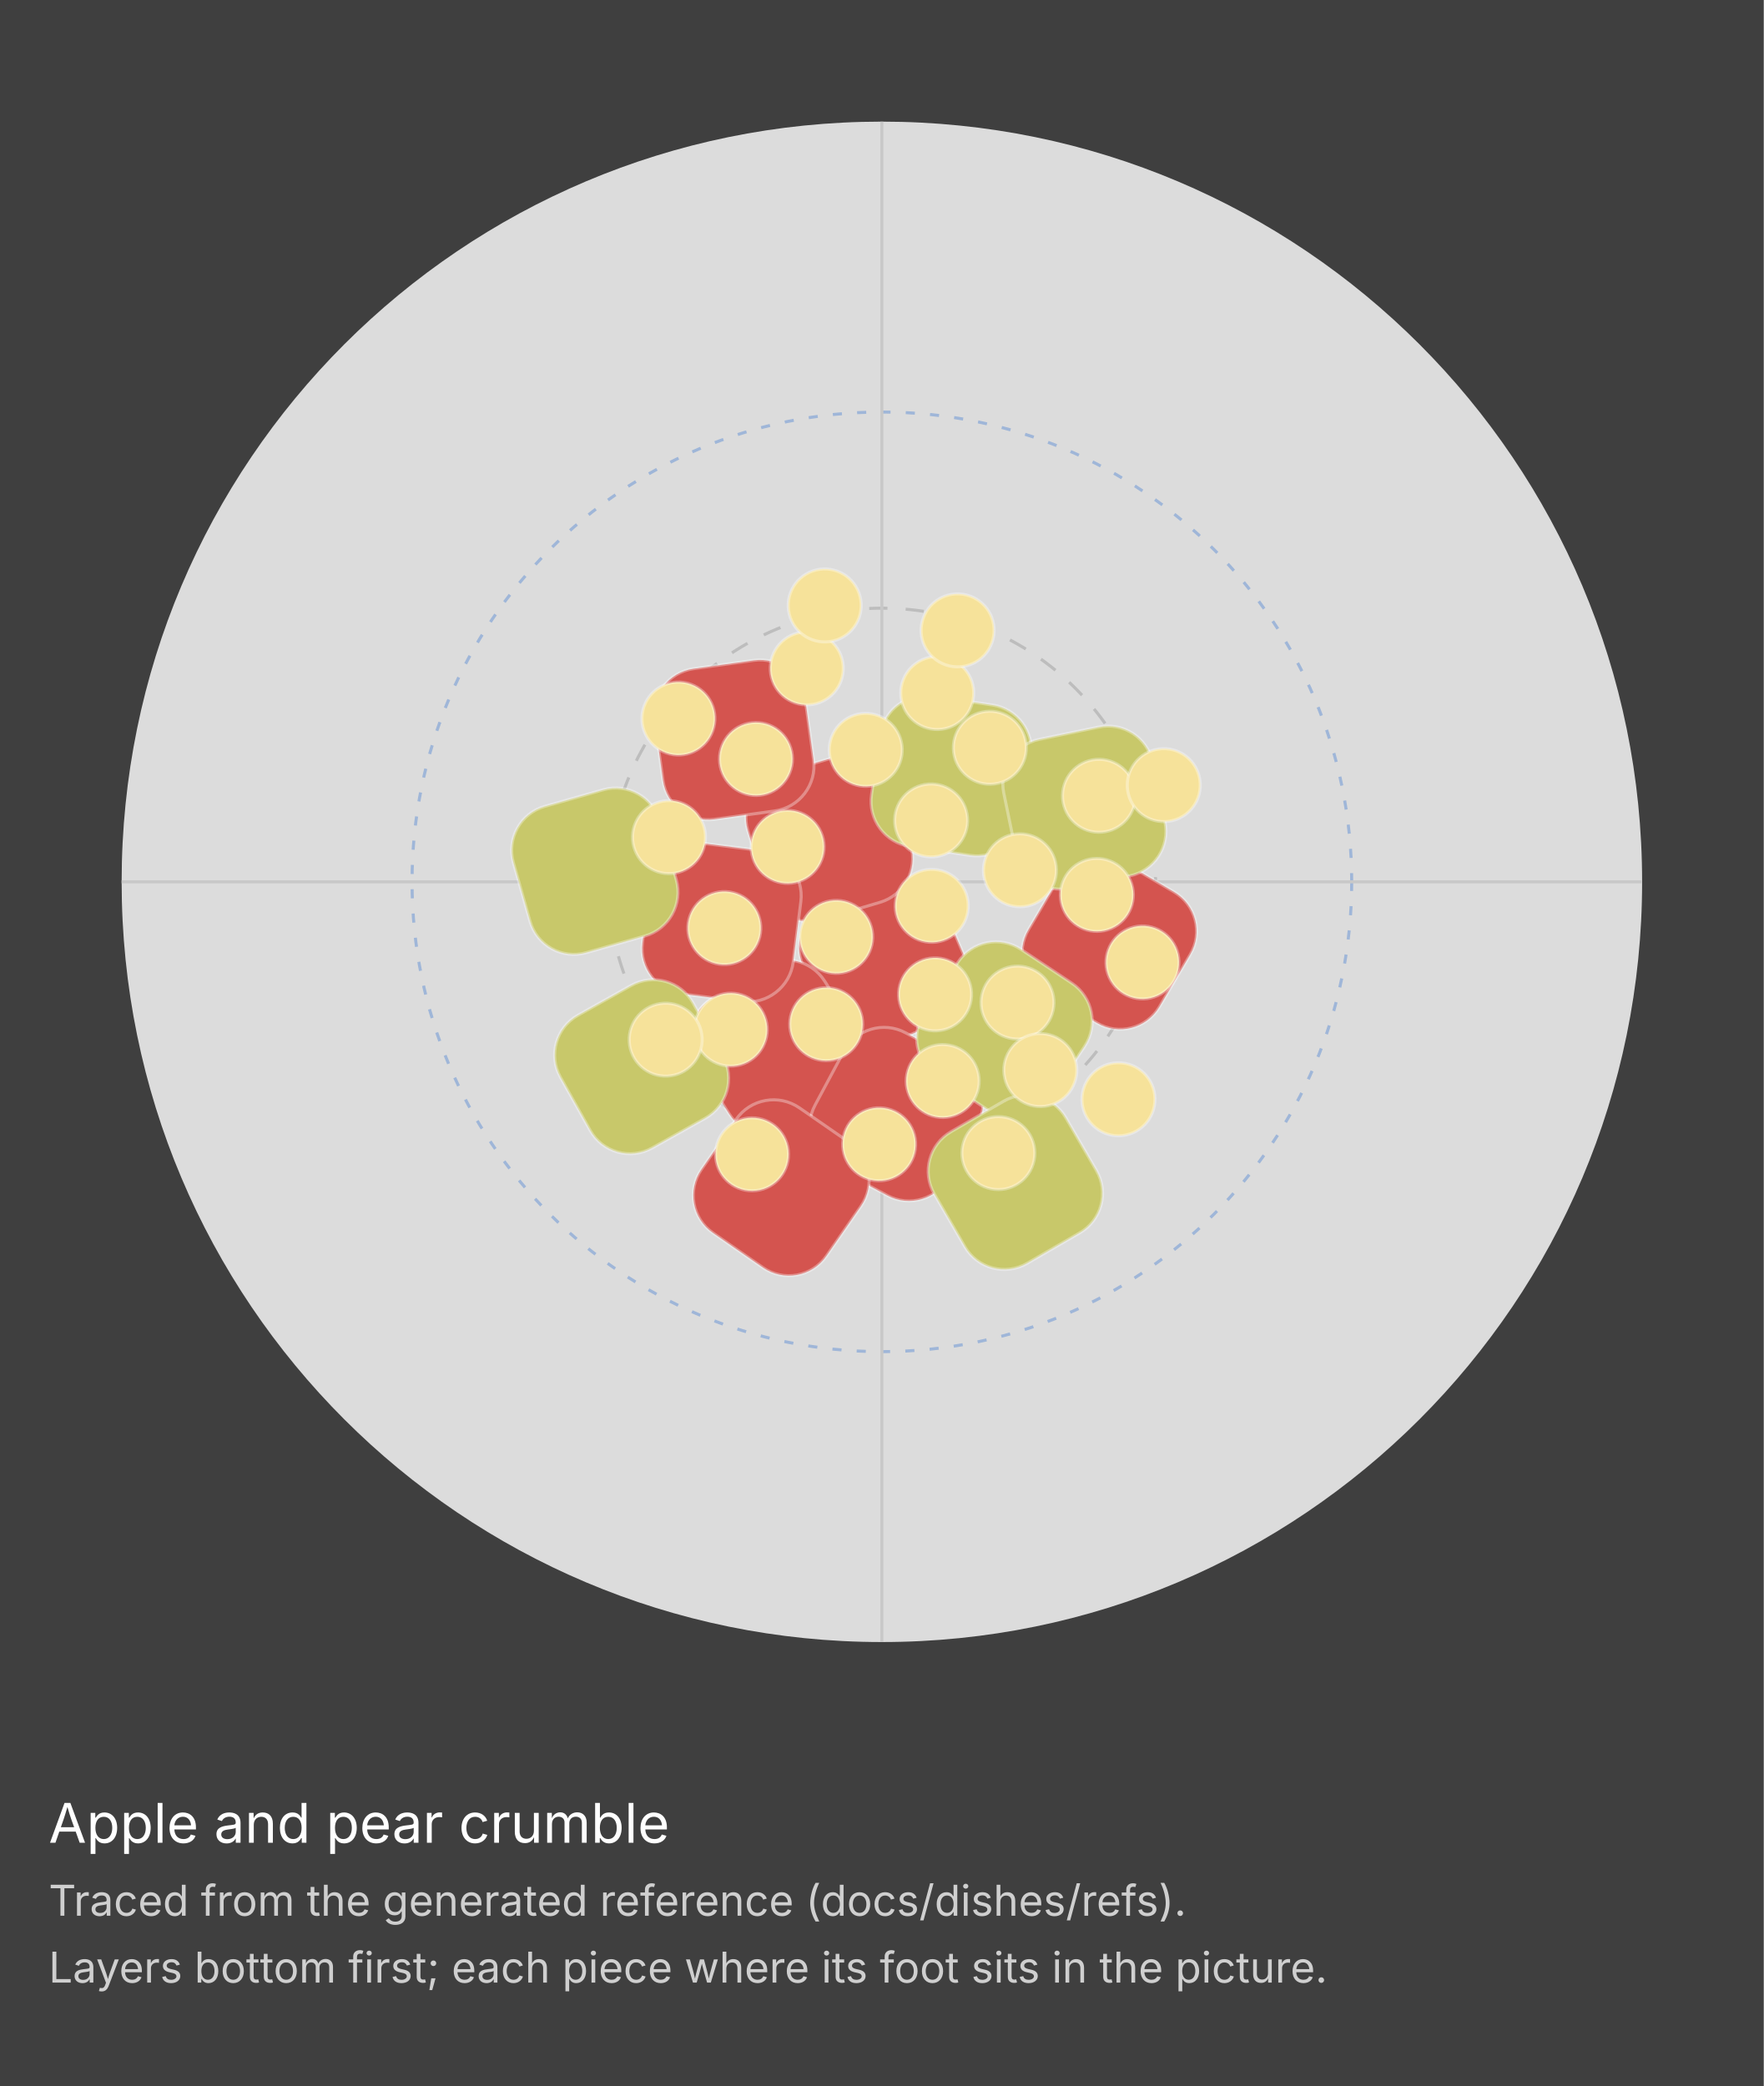
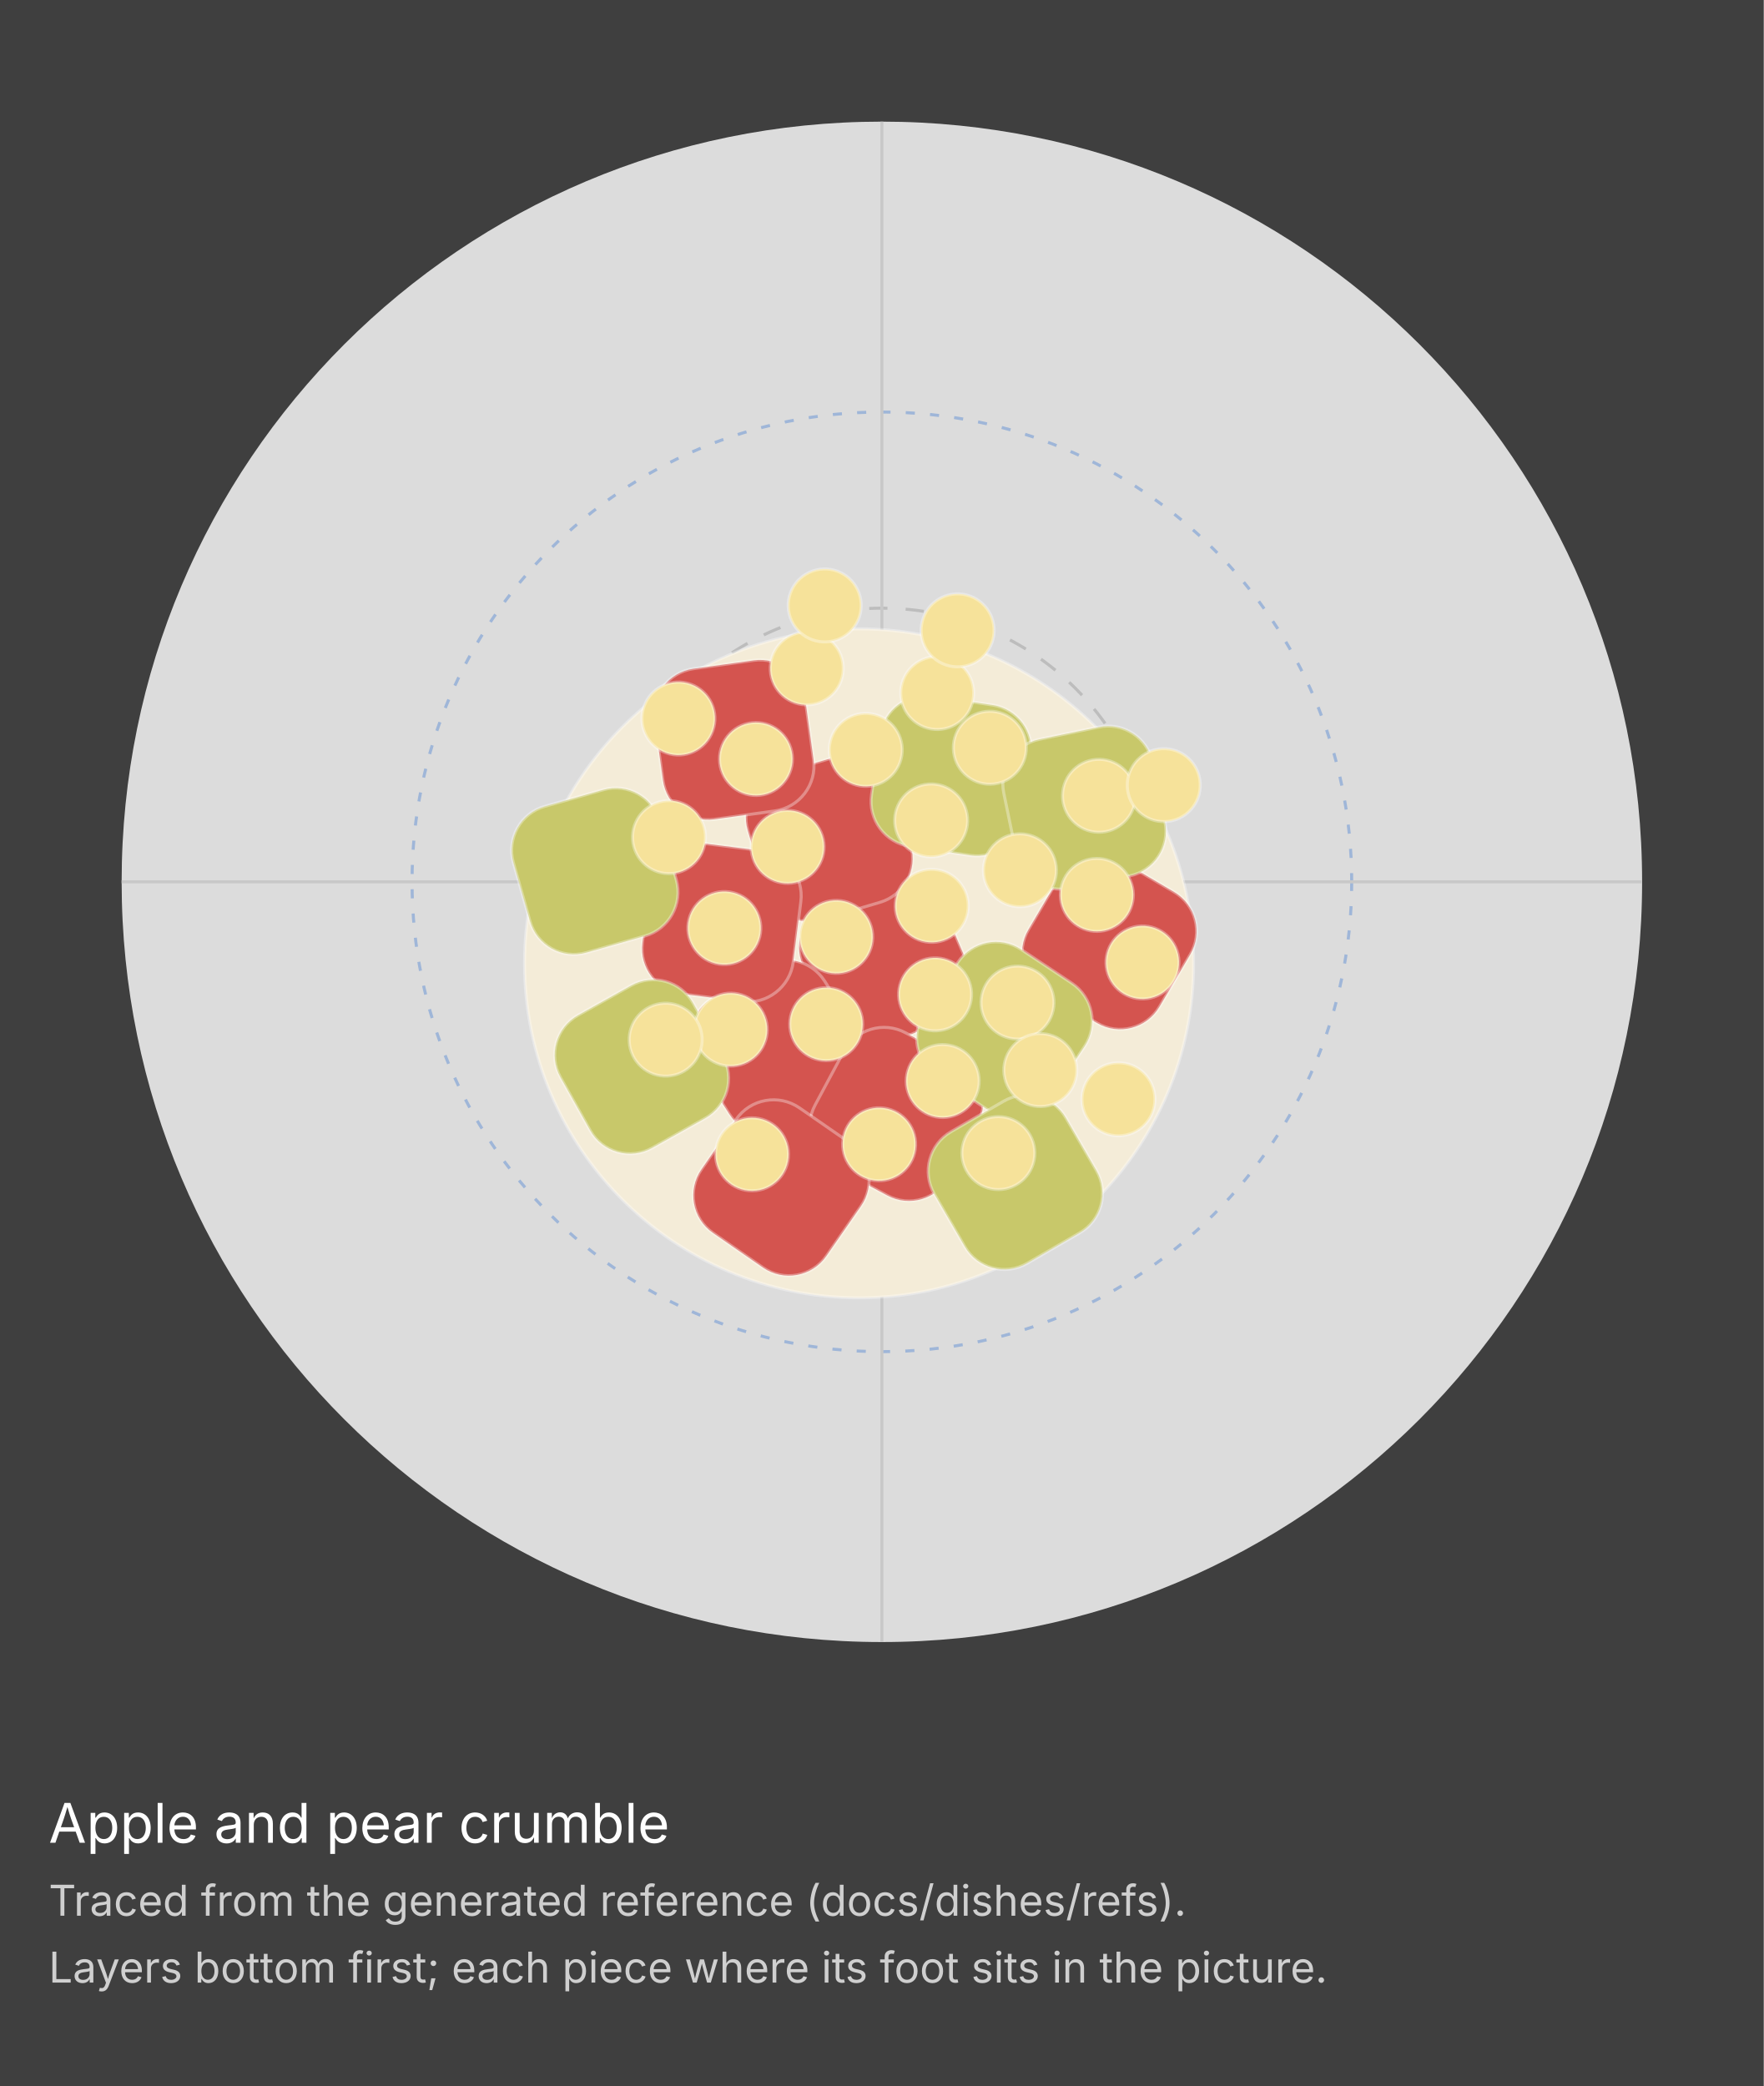
<svg xmlns="http://www.w3.org/2000/svg" width="580" height="686">
  <rect width="580" height="686" fill="#3f3f3f" />
  <circle cx="290.0" cy="290.0" r="250.0" fill="#dcdcdc" />
  <circle cx="290.0" cy="290.0" r="90.0" fill="none" stroke="#bdbdbd" stroke-dasharray="6 6" />
  <circle cx="290.0" cy="290.0" r="154.5" fill="none" stroke="#9fb6d8" stroke-dasharray="3 5" />
  <line x1="40.0" y1="290.0" x2="540.0" y2="290.0" stroke="#c8c8c8" />
  <line x1="290.0" y1="40.0" x2="290.0" y2="540.0" stroke="#c8c8c8" />
+   <circle transform="translate(282.5 316.8) rotate(0)" r="110.0" fill="#f4ecd8" stroke="#ffffff55" />
  <rect transform="translate(290.9 316.7) rotate(66.79135)" x="-25.0" y="-25.0" width="50.0" height="50.0" rx="15.0" fill="#d4544f" stroke="#ffffff55" />
  <rect transform="translate(255.5 344.5) rotate(57.32976)" x="-25.0" y="-25.0" width="50.0" height="50.0" rx="15.0" fill="#d4544f" stroke="#ffffff55" />
  <rect transform="translate(272.7 275.6) rotate(73.52972)" x="-25.0" y="-25.0" width="50.0" height="50.0" rx="15.0" fill="#d4544f" stroke="#ffffff55" />
  <rect transform="translate(294.8 366.4) rotate(118.1889)" x="-25.0" y="-25.0" width="50.0" height="50.0" rx="15.0" fill="#d4544f" stroke="#ffffff55" />
  <rect transform="translate(237.3 303.3) rotate(97.18276)" x="-25.0" y="-25.0" width="50.0" height="50.0" rx="15.0" fill="#d4544f" stroke="#ffffff55" />
  <rect transform="translate(364.8 309.8) rotate(120.5023)" x="-25.0" y="-25.0" width="50.0" height="50.0" rx="15.0" fill="#d4544f" stroke="#ffffff55" />
  <rect transform="translate(256.9 390.6) rotate(124.7393)" x="-25.0" y="-25.0" width="50.0" height="50.0" rx="15.0" fill="#d4544f" stroke="#ffffff55" />
  <rect transform="translate(241.4 243.3) rotate(82.11442)" x="-25.0" y="-25.0" width="50.0" height="50.0" rx="15.0" fill="#d4544f" stroke="#ffffff55" />
  <rect transform="translate(330.3 338.6) rotate(123.6439)" x="-25.0" y="-25.0" width="50.0" height="50.0" rx="15.0" fill="#c8c86a" stroke="#ffffff55" />
  <rect transform="translate(211.0 350.8) rotate(60.75853)" x="-25.0" y="-25.0" width="50.0" height="50.0" rx="15.0" fill="#c8c86a" stroke="#ffffff55" />
  <rect transform="translate(312.8 255.1) rotate(98.46488)" x="-25.0" y="-25.0" width="50.0" height="50.0" rx="15.0" fill="#c8c86a" stroke="#ffffff55" />
  <rect transform="translate(333.9 388.8) rotate(59.91502)" x="-25.0" y="-25.0" width="50.0" height="50.0" rx="15.0" fill="#c8c86a" stroke="#ffffff55" />
  <rect transform="translate(195.6 286.5) rotate(74.15639)" x="-25.0" y="-25.0" width="50.0" height="50.0" rx="15.0" fill="#c8c86a" stroke="#ffffff55" />
  <rect transform="translate(356.6 265.6) rotate(78.31995)" x="-25.0" y="-25.0" width="50.0" height="50.0" rx="15.0" fill="#c8c86a" stroke="#ffffff55" />
  <circle transform="translate(306.4 297.9) rotate(94.141)" r="12.0" fill="#f6e29a" stroke="#ffffff55" />
  <circle transform="translate(275.0 308.1) rotate(85.78396)" r="12.0" fill="#f6e29a" stroke="#ffffff55" />
  <circle transform="translate(306.2 269.8) rotate(85.69923)" r="12.0" fill="#f6e29a" stroke="#ffffff55" />
  <circle transform="translate(307.5 327.0) rotate(87.34807)" r="12.0" fill="#f6e29a" stroke="#ffffff55" />
  <circle transform="translate(259.0 278.5) rotate(71.82437)" r="12.0" fill="#f6e29a" stroke="#ffffff55" />
  <circle transform="translate(335.4 286.2) rotate(89.03912)" r="12.0" fill="#f6e29a" stroke="#ffffff55" />
  <circle transform="translate(271.7 336.8) rotate(90.55606)" r="12.0" fill="#f6e29a" stroke="#ffffff55" />
  <circle transform="translate(284.7 246.6) rotate(59.92898)" r="12.0" fill="#f6e29a" stroke="#ffffff55" />
  <circle transform="translate(334.6 329.7) rotate(108.3727)" r="12.0" fill="#f6e29a" stroke="#ffffff55" />
  <circle transform="translate(238.2 305.2) rotate(104.102)" r="12.0" fill="#f6e29a" stroke="#ffffff55" />
  <circle transform="translate(325.5 245.9) rotate(82.914)" r="12.0" fill="#f6e29a" stroke="#ffffff55" />
  <circle transform="translate(310.0 355.5) rotate(100.9313)" r="12.0" fill="#f6e29a" stroke="#ffffff55" />
  <circle transform="translate(248.6 249.6) rotate(77.91391)" r="12.0" fill="#f6e29a" stroke="#ffffff55" />
  <circle transform="translate(360.7 294.3) rotate(66.47201)" r="12.0" fill="#f6e29a" stroke="#ffffff55" />
  <circle transform="translate(240.3 338.6) rotate(62.51516)" r="12.0" fill="#f6e29a" stroke="#ffffff55" />
  <circle transform="translate(308.2 227.9) rotate(88.73052)" r="12.0" fill="#f6e29a" stroke="#ffffff55" />
  <circle transform="translate(342.1 351.9) rotate(76.97863)" r="12.0" fill="#f6e29a" stroke="#ffffff55" />
  <circle transform="translate(220.0 275.3) rotate(68.63614)" r="12.0" fill="#f6e29a" stroke="#ffffff55" />
  <circle transform="translate(361.4 261.7) rotate(96.63304)" r="12.0" fill="#f6e29a" stroke="#ffffff55" />
  <circle transform="translate(289.1 376.3) rotate(92.0923)" r="12.0" fill="#f6e29a" stroke="#ffffff55" />
  <circle transform="translate(265.3 219.8) rotate(86.38574)" r="12.0" fill="#f6e29a" stroke="#ffffff55" />
  <circle transform="translate(375.7 316.5) rotate(65.30718)" r="12.0" fill="#f6e29a" stroke="#ffffff55" />
  <circle transform="translate(218.9 341.9) rotate(87.06946)" r="12.0" fill="#f6e29a" stroke="#ffffff55" />
  <circle transform="translate(314.9 207.3) rotate(109.7139)" r="12.0" fill="#f6e29a" stroke="#ffffff55" />
  <circle transform="translate(328.3 379.2) rotate(95.82897)" r="12.0" fill="#f6e29a" stroke="#ffffff55" />
  <circle transform="translate(223.1 236.3) rotate(109.9937)" r="12.0" fill="#f6e29a" stroke="#ffffff55" />
  <circle transform="translate(382.7 258.2) rotate(93.30184)" r="12.0" fill="#f6e29a" stroke="#ffffff55" />
  <circle transform="translate(247.3 379.6) rotate(89.51383)" r="12.0" fill="#f6e29a" stroke="#ffffff55" />
  <circle transform="translate(271.2 199.1) rotate(70.52234)" r="12.0" fill="#f6e29a" stroke="#ffffff55" />
  <circle transform="translate(367.8 361.5) rotate(89.2681)" r="12.0" fill="#f6e29a" stroke="#ffffff55" />
  <text x="16" y="606" fill="#ffffff" font-family="Inter, sans-serif" font-size="18">Apple and pear crumble</text>
  <text x="16" y="630" fill="#cfcfcf" font-family="Inter, sans-serif" font-size="14">Traced from the generated reference (docs/dishes/refs).</text>
  <text x="16" y="652" fill="#cfcfcf" font-family="Inter, sans-serif" font-size="14">Layers bottom first; each piece where its foot sits in the picture.</text>
  <text x="16" y="674" fill="#cfcfcf" font-family="Inter, sans-serif" font-size="14" />
</svg>
